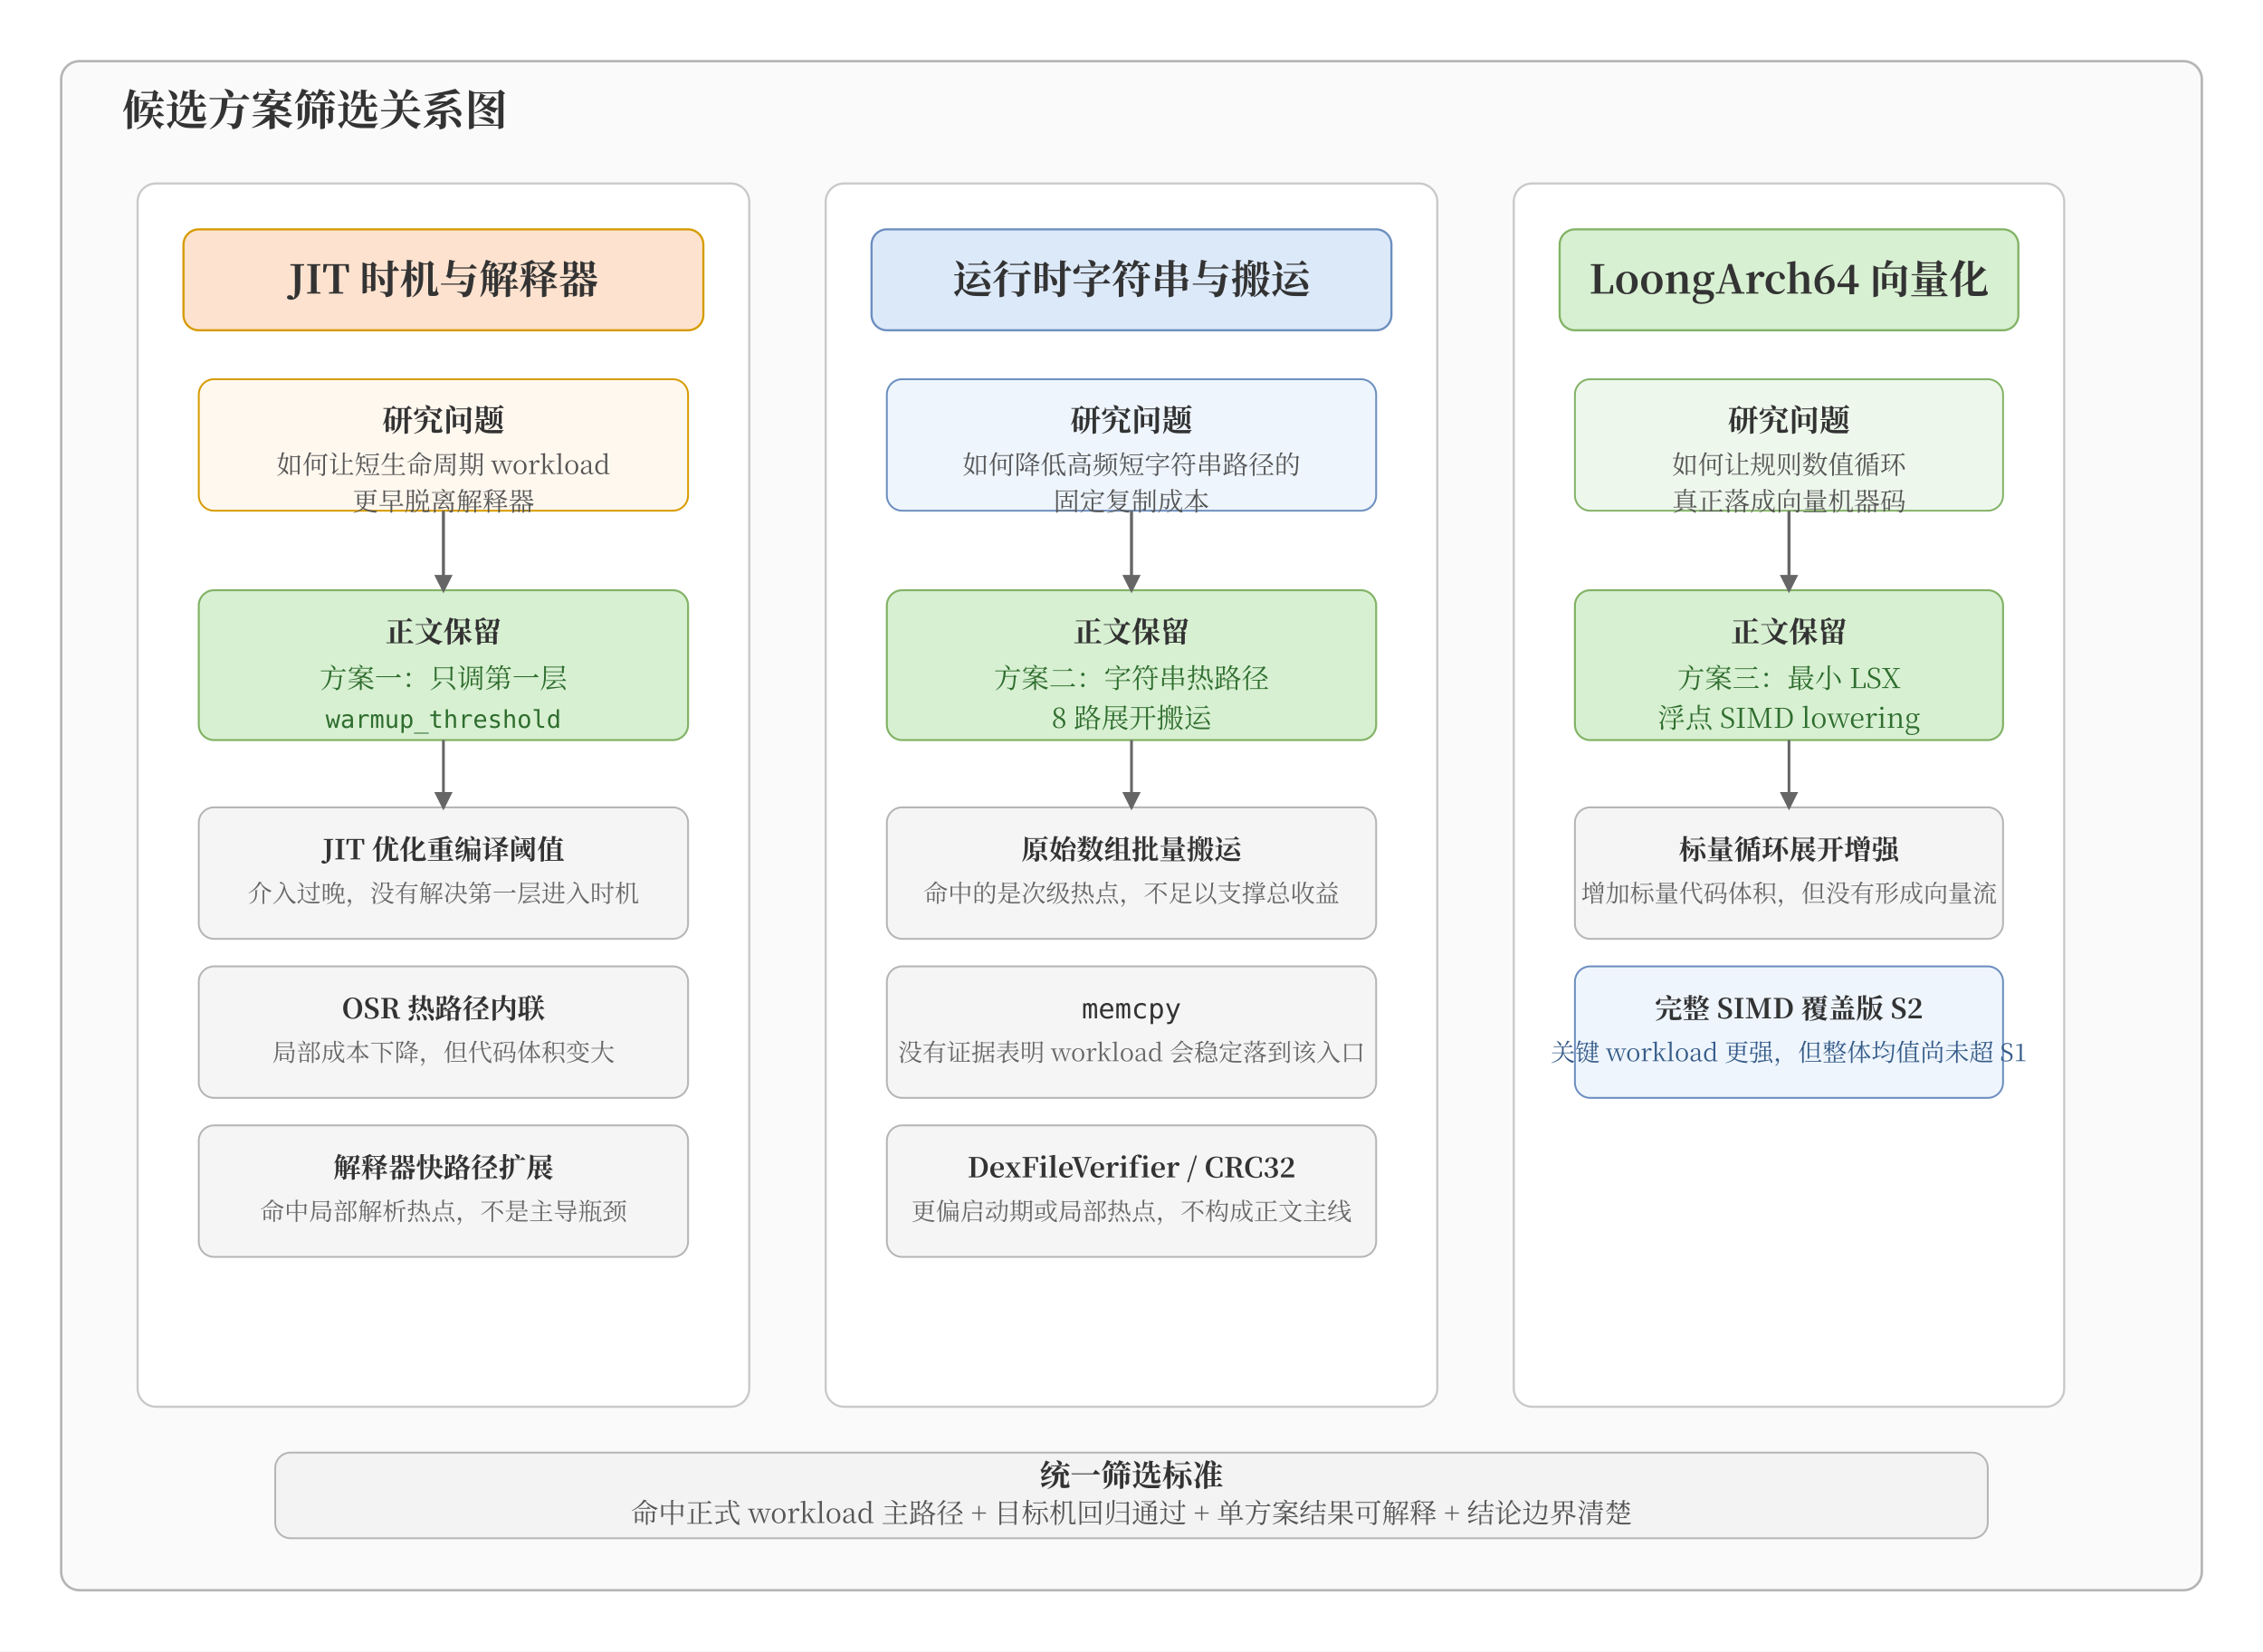
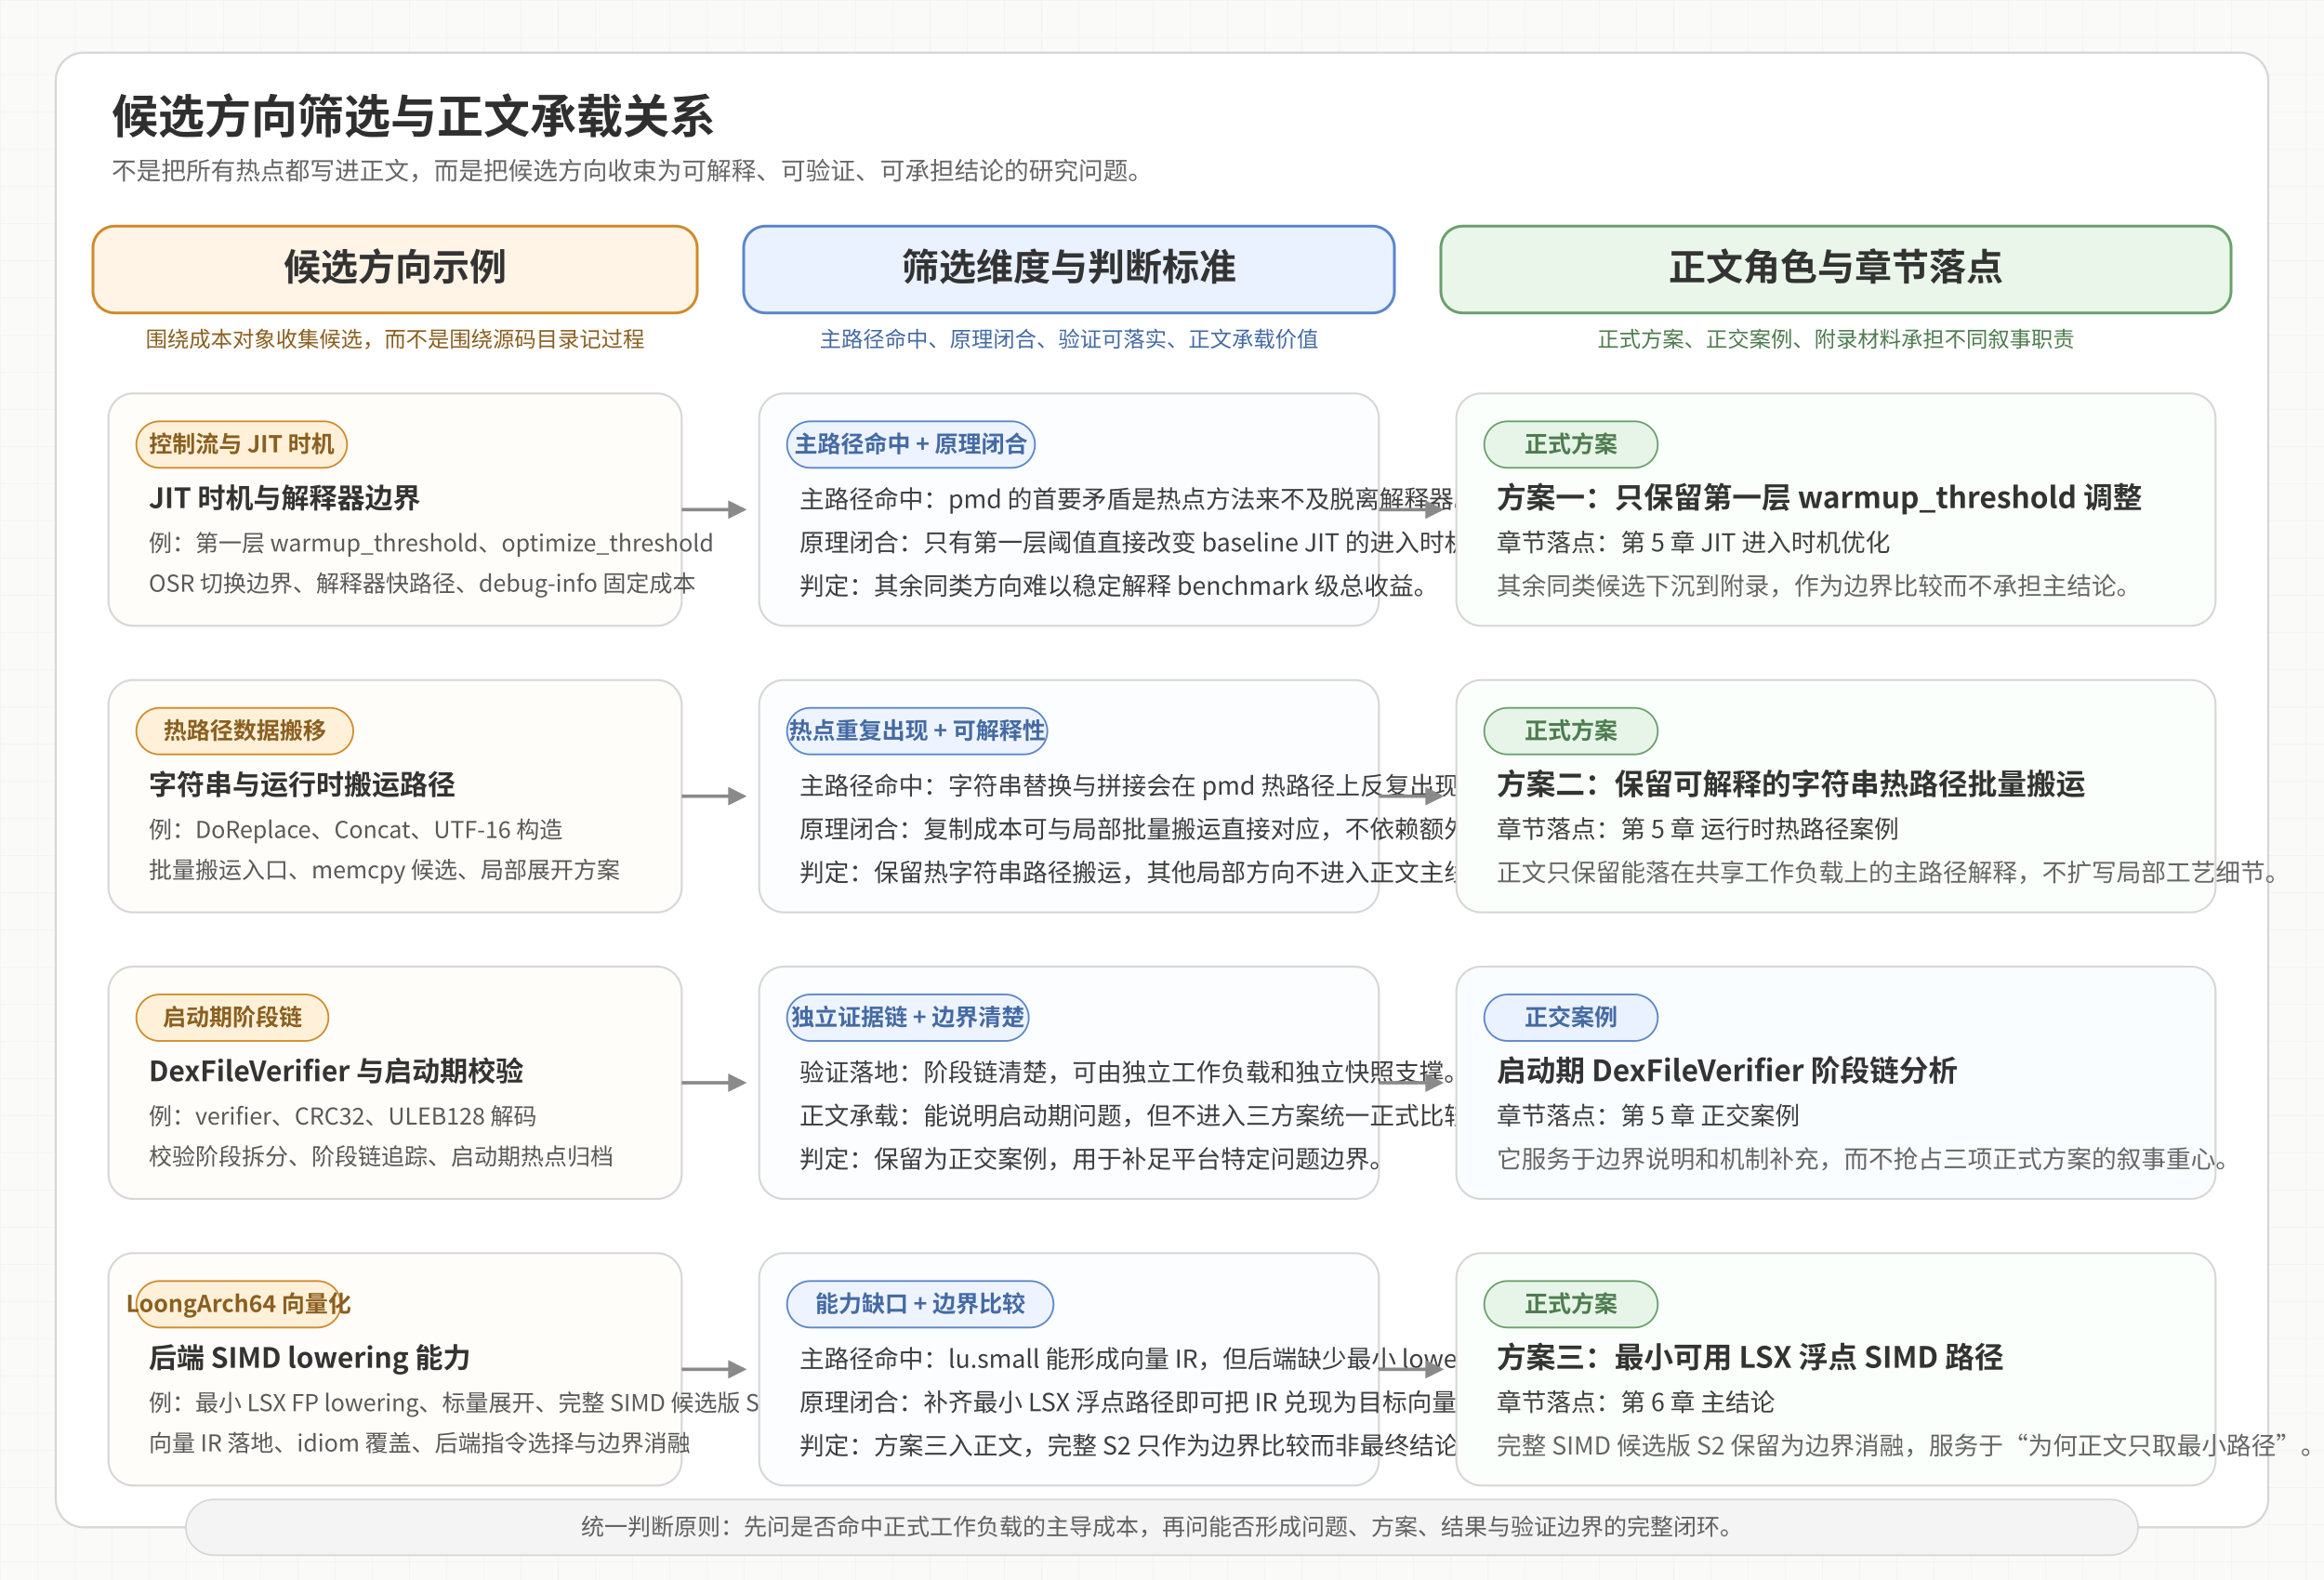
- <svg xmlns="http://www.w3.org/2000/svg" width="1480" height="1080" viewBox="0 0 1480 1080">
+ <svg xmlns="http://www.w3.org/2000/svg" width="1500" height="1020" viewBox="0 0 1500 1020">
  <defs>
+     <pattern id="grid" width="24" height="24" patternUnits="userSpaceOnUse">
+       <path d="M 24 0 L 0 0 0 24" fill="none" stroke="#ececec" stroke-width="0.8" />
+     </pattern>
    <marker id="arrow" markerWidth="12" markerHeight="12" refX="10" refY="6" orient="auto" markerUnits="userSpaceOnUse">
-       <path d="M0,0 L12,6 L0,12 z" fill="#666666" />
+       <path d="M 0 0 L 12 6 L 0 12 z" fill="#8a8a8a" />
    </marker>
  </defs>
-   <rect x="0" y="0" width="100%" height="100%" fill="#ffffff" />
-   <rect x="40" y="40" width="1400" height="1000" rx="12" ry="12" fill="#fafafa" stroke="#b5b5b5" stroke-width="1.6" />
-   <text x="80" y="82" font-family="Songti SC, STSong, Noto Serif CJK SC, serif" font-size="28" font-weight="700" fill="#333333">候选方案筛选关系图</text>
-   <rect x="90" y="120" width="400" height="800" rx="12" ry="12" fill="#ffffff" stroke="#c9c9c9" stroke-width="1.4" />
-   <rect x="540" y="120" width="400" height="800" rx="12" ry="12" fill="#ffffff" stroke="#c9c9c9" stroke-width="1.4" />
-   <rect x="990" y="120" width="360" height="800" rx="12" ry="12" fill="#ffffff" stroke="#c9c9c9" stroke-width="1.4" />
-   <rect x="120" y="150" width="340" height="66" rx="10" ry="10" fill="#fde2cf" stroke="#d79b00" stroke-width="1.4" />
-   <rect x="570" y="150" width="340" height="66" rx="10" ry="10" fill="#dce9f9" stroke="#6c8ebf" stroke-width="1.4" />
-   <rect x="1020" y="150" width="300" height="66" rx="10" ry="10" fill="#d8f0d2" stroke="#82b366" stroke-width="1.4" />
-   <text x="290" y="192" font-family="Songti SC, STSong, Noto Serif CJK SC, serif" font-size="26" font-weight="700" text-anchor="middle" fill="#333333">JIT 时机与解释器</text>
-   <text x="740" y="192" font-family="Songti SC, STSong, Noto Serif CJK SC, serif" font-size="26" font-weight="700" text-anchor="middle" fill="#333333">运行时字符串与搬运</text>
-   <text x="1170" y="192" font-family="Songti SC, STSong, Noto Serif CJK SC, serif" font-size="26" font-weight="700" text-anchor="middle" fill="#333333">LoongArch64 向量化</text>
-   <rect x="130" y="248" width="320" height="86" rx="10" ry="10" fill="#fff8ef" stroke="#d79b00" stroke-width="1.2" />
-   <rect x="580" y="248" width="320" height="86" rx="10" ry="10" fill="#eef5fd" stroke="#6c8ebf" stroke-width="1.2" />
-   <rect x="1030" y="248" width="280" height="86" rx="10" ry="10" fill="#eef7ec" stroke="#82b366" stroke-width="1.2" />
-   <text x="290" y="282" font-family="Songti SC, STSong, Noto Serif CJK SC, serif" font-size="20" font-weight="700" text-anchor="middle" fill="#333333">研究问题</text>
-   <text x="290" y="310" font-family="Songti SC, STSong, Noto Serif CJK SC, serif" font-size="17" text-anchor="middle" fill="#555555">如何让短生命周期 workload</text>
-   <text x="290" y="334" font-family="Songti SC, STSong, Noto Serif CJK SC, serif" font-size="17" text-anchor="middle" fill="#555555">更早脱离解释器</text>
-   <text x="740" y="282" font-family="Songti SC, STSong, Noto Serif CJK SC, serif" font-size="20" font-weight="700" text-anchor="middle" fill="#333333">研究问题</text>
-   <text x="740" y="310" font-family="Songti SC, STSong, Noto Serif CJK SC, serif" font-size="17" text-anchor="middle" fill="#555555">如何降低高频短字符串路径的</text>
-   <text x="740" y="334" font-family="Songti SC, STSong, Noto Serif CJK SC, serif" font-size="17" text-anchor="middle" fill="#555555">固定复制成本</text>
-   <text x="1170" y="282" font-family="Songti SC, STSong, Noto Serif CJK SC, serif" font-size="20" font-weight="700" text-anchor="middle" fill="#333333">研究问题</text>
-   <text x="1170" y="310" font-family="Songti SC, STSong, Noto Serif CJK SC, serif" font-size="17" text-anchor="middle" fill="#555555">如何让规则数值循环</text>
-   <text x="1170" y="334" font-family="Songti SC, STSong, Noto Serif CJK SC, serif" font-size="17" text-anchor="middle" fill="#555555">真正落成向量机器码</text>
-   <rect x="130" y="386" width="320" height="98" rx="10" ry="10" fill="#d8f0d2" stroke="#82b366" stroke-width="1.3" />
-   <rect x="580" y="386" width="320" height="98" rx="10" ry="10" fill="#d8f0d2" stroke="#82b366" stroke-width="1.3" />
-   <rect x="1030" y="386" width="280" height="98" rx="10" ry="10" fill="#d8f0d2" stroke="#82b366" stroke-width="1.3" />
-   <text x="290" y="420" font-family="Songti SC, STSong, Noto Serif CJK SC, serif" font-size="19" font-weight="700" text-anchor="middle" fill="#333333">正文保留</text>
-   <text x="290" y="450" font-family="Songti SC, STSong, Noto Serif CJK SC, serif" font-size="18" text-anchor="middle" fill="#2e6d2e">方案一：只调第一层</text>
-   <text x="290" y="476" font-family="Menlo, Monaco, monospace" font-size="16" text-anchor="middle" fill="#2e6d2e">warmup_threshold</text>
-   <text x="740" y="420" font-family="Songti SC, STSong, Noto Serif CJK SC, serif" font-size="19" font-weight="700" text-anchor="middle" fill="#333333">正文保留</text>
-   <text x="740" y="450" font-family="Songti SC, STSong, Noto Serif CJK SC, serif" font-size="18" text-anchor="middle" fill="#2e6d2e">方案二：字符串热路径</text>
-   <text x="740" y="476" font-family="Songti SC, STSong, Noto Serif CJK SC, serif" font-size="18" text-anchor="middle" fill="#2e6d2e">8 路展开搬运</text>
-   <text x="1170" y="420" font-family="Songti SC, STSong, Noto Serif CJK SC, serif" font-size="19" font-weight="700" text-anchor="middle" fill="#333333">正文保留</text>
-   <text x="1170" y="450" font-family="Songti SC, STSong, Noto Serif CJK SC, serif" font-size="18" text-anchor="middle" fill="#2e6d2e">方案三：最小 LSX</text>
-   <text x="1170" y="476" font-family="Songti SC, STSong, Noto Serif CJK SC, serif" font-size="18" text-anchor="middle" fill="#2e6d2e">浮点 SIMD lowering</text>
-   <line x1="290" y1="334" x2="290" y2="386" stroke="#666666" stroke-width="2.0" marker-end="url(#arrow)" />
-   <line x1="740" y1="334" x2="740" y2="386" stroke="#666666" stroke-width="2.0" marker-end="url(#arrow)" />
-   <line x1="1170" y1="334" x2="1170" y2="386" stroke="#666666" stroke-width="2.0" marker-end="url(#arrow)" />
-   <rect x="130" y="528" width="320" height="86" rx="10" ry="10" fill="#f5f5f5" stroke="#b5b5b5" stroke-width="1.2" />
-   <rect x="130" y="632" width="320" height="86" rx="10" ry="10" fill="#f5f5f5" stroke="#b5b5b5" stroke-width="1.2" />
-   <rect x="130" y="736" width="320" height="86" rx="10" ry="10" fill="#f5f5f5" stroke="#b5b5b5" stroke-width="1.2" />
-   <text x="290" y="562" font-family="Songti SC, STSong, Noto Serif CJK SC, serif" font-size="18" font-weight="700" text-anchor="middle" fill="#333333">JIT 优化重编译阈值</text>
-   <text x="290" y="590" font-family="Songti SC, STSong, Noto Serif CJK SC, serif" font-size="16" text-anchor="middle" fill="#666666">介入过晚，没有解决第一层进入时机</text>
-   <text x="290" y="666" font-family="Songti SC, STSong, Noto Serif CJK SC, serif" font-size="18" font-weight="700" text-anchor="middle" fill="#333333">OSR 热路径内联</text>
-   <text x="290" y="694" font-family="Songti SC, STSong, Noto Serif CJK SC, serif" font-size="16" text-anchor="middle" fill="#666666">局部成本下降，但代码体积变大</text>
-   <text x="290" y="770" font-family="Songti SC, STSong, Noto Serif CJK SC, serif" font-size="18" font-weight="700" text-anchor="middle" fill="#333333">解释器快路径扩展</text>
-   <text x="290" y="798" font-family="Songti SC, STSong, Noto Serif CJK SC, serif" font-size="16" text-anchor="middle" fill="#666666">命中局部解析热点，不是主导瓶颈</text>
-   <rect x="580" y="528" width="320" height="86" rx="10" ry="10" fill="#f5f5f5" stroke="#b5b5b5" stroke-width="1.2" />
-   <rect x="580" y="632" width="320" height="86" rx="10" ry="10" fill="#f5f5f5" stroke="#b5b5b5" stroke-width="1.2" />
-   <rect x="580" y="736" width="320" height="86" rx="10" ry="10" fill="#f5f5f5" stroke="#b5b5b5" stroke-width="1.2" />
-   <text x="740" y="562" font-family="Songti SC, STSong, Noto Serif CJK SC, serif" font-size="18" font-weight="700" text-anchor="middle" fill="#333333">原始数组批量搬运</text>
-   <text x="740" y="590" font-family="Songti SC, STSong, Noto Serif CJK SC, serif" font-size="16" text-anchor="middle" fill="#666666">命中的是次级热点，不足以支撑总收益</text>
-   <text x="740" y="666" font-family="Menlo, Monaco, monospace" font-size="18" text-anchor="middle" fill="#333333">memcpy</text>
-   <text x="740" y="694" font-family="Songti SC, STSong, Noto Serif CJK SC, serif" font-size="16" text-anchor="middle" fill="#666666">没有证据表明 workload 会稳定落到该入口</text>
-   <text x="740" y="770" font-family="Songti SC, STSong, Noto Serif CJK SC, serif" font-size="18" font-weight="700" text-anchor="middle" fill="#333333">DexFileVerifier / CRC32</text>
-   <text x="740" y="798" font-family="Songti SC, STSong, Noto Serif CJK SC, serif" font-size="16" text-anchor="middle" fill="#666666">更偏启动期或局部热点，不构成正文主线</text>
-   <rect x="1030" y="528" width="280" height="86" rx="10" ry="10" fill="#f5f5f5" stroke="#b5b5b5" stroke-width="1.2" />
-   <rect x="1030" y="632" width="280" height="86" rx="10" ry="10" fill="#eef5fd" stroke="#6c8ebf" stroke-width="1.2" />
-   <text x="1170" y="562" font-family="Songti SC, STSong, Noto Serif CJK SC, serif" font-size="18" font-weight="700" text-anchor="middle" fill="#333333">标量循环展开增强</text>
-   <text x="1170" y="590" font-family="Songti SC, STSong, Noto Serif CJK SC, serif" font-size="16" text-anchor="middle" fill="#666666">增加标量代码体积，但没有形成向量流</text>
-   <text x="1170" y="666" font-family="Songti SC, STSong, Noto Serif CJK SC, serif" font-size="18" font-weight="700" text-anchor="middle" fill="#333333">完整 SIMD 覆盖版 S2</text>
-   <text x="1170" y="694" font-family="Songti SC, STSong, Noto Serif CJK SC, serif" font-size="16" text-anchor="middle" fill="#355b88">关键 workload 更强，但整体均值尚未超 S1</text>
-   <line x1="290" y1="484" x2="290" y2="528" stroke="#666666" stroke-width="1.8" marker-end="url(#arrow)" />
-   <line x1="740" y1="484" x2="740" y2="528" stroke="#666666" stroke-width="1.8" marker-end="url(#arrow)" />
-   <line x1="1170" y1="484" x2="1170" y2="528" stroke="#666666" stroke-width="1.8" marker-end="url(#arrow)" />
-   <rect x="180" y="950" width="1120" height="56" rx="10" ry="10" fill="#f3f3f3" stroke="#b5b5b5" stroke-width="1.2" />
-   <text x="740" y="972" font-family="Songti SC, STSong, Noto Serif CJK SC, serif" font-size="20" font-weight="700" text-anchor="middle" fill="#333333">统一筛选标准</text>
-   <text x="740" y="996" font-family="Songti SC, STSong, Noto Serif CJK SC, serif" font-size="18" text-anchor="middle" fill="#555555">命中正式 workload 主路径 + 目标机回归通过 + 单方案结果可解释 + 结论边界清楚</text>
+   <rect width="1500" height="1020" fill="#fafaf8" />
+   <rect width="1500" height="1020" fill="url(#grid)" opacity="0.65" />
+   <rect x="36" y="34" width="1428" height="952" rx="18" ry="18" fill="#ffffff" stroke="#d7d7d7" stroke-width="1.4" />
+   <text x="72" y="86" font-family="PingFang SC, Hiragino Sans GB, Microsoft YaHei, Noto Sans CJK SC, sans-serif" font-size="30" font-weight="700" fill="#2f2f2f">候选方向筛选与正文承载关系</text>
+   <text x="72" y="116" font-family="PingFang SC, Hiragino Sans GB, Microsoft YaHei, Noto Sans CJK SC, sans-serif" font-size="16" fill="#666666">不是把所有热点都写进正文，而是把候选方向收束为可解释、可验证、可承担结论的研究问题。</text>
+   <rect x="60" y="146" width="390" height="56" rx="14" ry="14" fill="#fff4e6" stroke="#d08a2a" stroke-width="1.8" />
+   <rect x="480" y="146" width="420" height="56" rx="14" ry="14" fill="#eaf1ff" stroke="#5a86c8" stroke-width="1.8" />
+   <rect x="930" y="146" width="510" height="56" rx="14" ry="14" fill="#eaf6ea" stroke="#6aa06b" stroke-width="1.8" />
+   <text x="255" y="181" text-anchor="middle" font-family="PingFang SC, Hiragino Sans GB, Microsoft YaHei, Noto Sans CJK SC, sans-serif" font-size="24" font-weight="700" fill="#333333">候选方向示例</text>
+   <text x="690" y="181" text-anchor="middle" font-family="PingFang SC, Hiragino Sans GB, Microsoft YaHei, Noto Sans CJK SC, sans-serif" font-size="24" font-weight="700" fill="#333333">筛选维度与判断标准</text>
+   <text x="1185" y="181" text-anchor="middle" font-family="PingFang SC, Hiragino Sans GB, Microsoft YaHei, Noto Sans CJK SC, sans-serif" font-size="24" font-weight="700" fill="#333333">正文角色与章节落点</text>
+   <text x="255" y="224" text-anchor="middle" font-family="PingFang SC, Hiragino Sans GB, Microsoft YaHei, Noto Sans CJK SC, sans-serif" font-size="14" fill="#8a5f20">围绕成本对象收集候选，而不是围绕源码目录记过程</text>
+   <text x="690" y="224" text-anchor="middle" font-family="PingFang SC, Hiragino Sans GB, Microsoft YaHei, Noto Sans CJK SC, sans-serif" font-size="14" fill="#456aa3">主路径命中、原理闭合、验证可落实、正文承载价值</text>
+   <text x="1185" y="224" text-anchor="middle" font-family="PingFang SC, Hiragino Sans GB, Microsoft YaHei, Noto Sans CJK SC, sans-serif" font-size="14" fill="#4e7c4f">正式方案、正交案例、附录材料承担不同叙事职责</text>
+   <rect x="70" y="254" width="370" height="150" rx="16" ry="16" fill="#fffdf9" stroke="#d7d7d7" stroke-width="1.3" />
+   <rect x="88" y="272" width="136" height="30" rx="15" ry="15" fill="#fff1d9" stroke="#d08a2a" stroke-width="1.1" />
+   <text x="156" y="292" text-anchor="middle" font-family="PingFang SC, Hiragino Sans GB, Microsoft YaHei, Noto Sans CJK SC, sans-serif" font-size="15" font-weight="700" fill="#8a5f20">控制流与 JIT 时机</text>
+   <text x="96" y="328" font-family="PingFang SC, Hiragino Sans GB, Microsoft YaHei, Noto Sans CJK SC, sans-serif" font-size="18" font-weight="700" fill="#333333">JIT 时机与解释器边界</text>
+   <text x="96" y="356" font-family="PingFang SC, Hiragino Sans GB, Microsoft YaHei, Noto Sans CJK SC, sans-serif" font-size="15" fill="#595959">例：第一层 warmup_threshold、optimize_threshold</text>
+   <text x="96" y="382" font-family="PingFang SC, Hiragino Sans GB, Microsoft YaHei, Noto Sans CJK SC, sans-serif" font-size="15" fill="#595959">OSR 切换边界、解释器快路径、debug-info 固定成本</text>
+   <rect x="490" y="254" width="400" height="150" rx="16" ry="16" fill="#fbfdff" stroke="#d7d7d7" stroke-width="1.3" />
+   <rect x="508" y="272" width="160" height="30" rx="15" ry="15" fill="#edf4ff" stroke="#5a86c8" stroke-width="1.1" />
+   <text x="588" y="292" text-anchor="middle" font-family="PingFang SC, Hiragino Sans GB, Microsoft YaHei, Noto Sans CJK SC, sans-serif" font-size="15" font-weight="700" fill="#456aa3">主路径命中 + 原理闭合</text>
+   <text x="516" y="328" font-family="PingFang SC, Hiragino Sans GB, Microsoft YaHei, Noto Sans CJK SC, sans-serif" font-size="16" fill="#3e3e3e">主路径命中：pmd 的首要矛盾是热点方法来不及脱离解释器。</text>
+   <text x="516" y="356" font-family="PingFang SC, Hiragino Sans GB, Microsoft YaHei, Noto Sans CJK SC, sans-serif" font-size="16" fill="#3e3e3e">原理闭合：只有第一层阈值直接改变 baseline JIT 的进入时机。</text>
+   <text x="516" y="384" font-family="PingFang SC, Hiragino Sans GB, Microsoft YaHei, Noto Sans CJK SC, sans-serif" font-size="16" fill="#3e3e3e">判定：其余同类方向难以稳定解释 benchmark 级总收益。</text>
+   <rect x="940" y="254" width="490" height="150" rx="16" ry="16" fill="#fbfffb" stroke="#d7d7d7" stroke-width="1.3" />
+   <rect x="958" y="272" width="112" height="30" rx="15" ry="15" fill="#e6f5e7" stroke="#6aa06b" stroke-width="1.1" />
+   <text x="1014" y="292" text-anchor="middle" font-family="PingFang SC, Hiragino Sans GB, Microsoft YaHei, Noto Sans CJK SC, sans-serif" font-size="15" font-weight="700" fill="#4e7c4f">正式方案</text>
+   <text x="966" y="328" font-family="PingFang SC, Hiragino Sans GB, Microsoft YaHei, Noto Sans CJK SC, sans-serif" font-size="19" font-weight="700" fill="#333333">方案一：只保留第一层 warmup_threshold 调整</text>
+   <text x="966" y="356" font-family="PingFang SC, Hiragino Sans GB, Microsoft YaHei, Noto Sans CJK SC, sans-serif" font-size="16" fill="#3e3e3e">章节落点：第 5 章 JIT 进入时机优化</text>
+   <text x="966" y="384" font-family="PingFang SC, Hiragino Sans GB, Microsoft YaHei, Noto Sans CJK SC, sans-serif" font-size="16" fill="#666666">其余同类候选下沉到附录，作为边界比较而不承担主结论。</text>
+   <rect x="70" y="439" width="370" height="150" rx="16" ry="16" fill="#fffdf9" stroke="#d7d7d7" stroke-width="1.3" />
+   <rect x="88" y="457" width="140" height="30" rx="15" ry="15" fill="#fff1d9" stroke="#d08a2a" stroke-width="1.1" />
+   <text x="158" y="477" text-anchor="middle" font-family="PingFang SC, Hiragino Sans GB, Microsoft YaHei, Noto Sans CJK SC, sans-serif" font-size="15" font-weight="700" fill="#8a5f20">热路径数据搬移</text>
+   <text x="96" y="513" font-family="PingFang SC, Hiragino Sans GB, Microsoft YaHei, Noto Sans CJK SC, sans-serif" font-size="18" font-weight="700" fill="#333333">字符串与运行时搬运路径</text>
+   <text x="96" y="541" font-family="PingFang SC, Hiragino Sans GB, Microsoft YaHei, Noto Sans CJK SC, sans-serif" font-size="15" fill="#595959">例：DoReplace、Concat、UTF-16 构造</text>
+   <text x="96" y="567" font-family="PingFang SC, Hiragino Sans GB, Microsoft YaHei, Noto Sans CJK SC, sans-serif" font-size="15" fill="#595959">批量搬运入口、memcpy 候选、局部展开方案</text>
+   <rect x="490" y="439" width="400" height="150" rx="16" ry="16" fill="#fbfdff" stroke="#d7d7d7" stroke-width="1.3" />
+   <rect x="508" y="457" width="168" height="30" rx="15" ry="15" fill="#edf4ff" stroke="#5a86c8" stroke-width="1.1" />
+   <text x="592" y="477" text-anchor="middle" font-family="PingFang SC, Hiragino Sans GB, Microsoft YaHei, Noto Sans CJK SC, sans-serif" font-size="15" font-weight="700" fill="#456aa3">热点重复出现 + 可解释性</text>
+   <text x="516" y="513" font-family="PingFang SC, Hiragino Sans GB, Microsoft YaHei, Noto Sans CJK SC, sans-serif" font-size="16" fill="#3e3e3e">主路径命中：字符串替换与拼接会在 pmd 热路径上反复出现。</text>
+   <text x="516" y="541" font-family="PingFang SC, Hiragino Sans GB, Microsoft YaHei, Noto Sans CJK SC, sans-serif" font-size="16" fill="#3e3e3e">原理闭合：复制成本可与局部批量搬运直接对应，不依赖额外假设。</text>
+   <text x="516" y="569" font-family="PingFang SC, Hiragino Sans GB, Microsoft YaHei, Noto Sans CJK SC, sans-serif" font-size="16" fill="#3e3e3e">判定：保留热字符串路径搬运，其他局部方向不进入正文主线。</text>
+   <rect x="940" y="439" width="490" height="150" rx="16" ry="16" fill="#fbfffb" stroke="#d7d7d7" stroke-width="1.3" />
+   <rect x="958" y="457" width="112" height="30" rx="15" ry="15" fill="#e6f5e7" stroke="#6aa06b" stroke-width="1.1" />
+   <text x="1014" y="477" text-anchor="middle" font-family="PingFang SC, Hiragino Sans GB, Microsoft YaHei, Noto Sans CJK SC, sans-serif" font-size="15" font-weight="700" fill="#4e7c4f">正式方案</text>
+   <text x="966" y="513" font-family="PingFang SC, Hiragino Sans GB, Microsoft YaHei, Noto Sans CJK SC, sans-serif" font-size="19" font-weight="700" fill="#333333">方案二：保留可解释的字符串热路径批量搬运</text>
+   <text x="966" y="541" font-family="PingFang SC, Hiragino Sans GB, Microsoft YaHei, Noto Sans CJK SC, sans-serif" font-size="16" fill="#3e3e3e">章节落点：第 5 章 运行时热路径案例</text>
+   <text x="966" y="569" font-family="PingFang SC, Hiragino Sans GB, Microsoft YaHei, Noto Sans CJK SC, sans-serif" font-size="16" fill="#666666">正文只保留能落在共享工作负载上的主路径解释，不扩写局部工艺细节。</text>
+   <rect x="70" y="624" width="370" height="150" rx="16" ry="16" fill="#fffdf9" stroke="#d7d7d7" stroke-width="1.3" />
+   <rect x="88" y="642" width="124" height="30" rx="15" ry="15" fill="#fff1d9" stroke="#d08a2a" stroke-width="1.1" />
+   <text x="150" y="662" text-anchor="middle" font-family="PingFang SC, Hiragino Sans GB, Microsoft YaHei, Noto Sans CJK SC, sans-serif" font-size="15" font-weight="700" fill="#8a5f20">启动期阶段链</text>
+   <text x="96" y="698" font-family="PingFang SC, Hiragino Sans GB, Microsoft YaHei, Noto Sans CJK SC, sans-serif" font-size="18" font-weight="700" fill="#333333">DexFileVerifier 与启动期校验</text>
+   <text x="96" y="726" font-family="PingFang SC, Hiragino Sans GB, Microsoft YaHei, Noto Sans CJK SC, sans-serif" font-size="15" fill="#595959">例：verifier、CRC32、ULEB128 解码</text>
+   <text x="96" y="752" font-family="PingFang SC, Hiragino Sans GB, Microsoft YaHei, Noto Sans CJK SC, sans-serif" font-size="15" fill="#595959">校验阶段拆分、阶段链追踪、启动期热点归档</text>
+   <rect x="490" y="624" width="400" height="150" rx="16" ry="16" fill="#fbfdff" stroke="#d7d7d7" stroke-width="1.3" />
+   <rect x="508" y="642" width="156" height="30" rx="15" ry="15" fill="#edf4ff" stroke="#5a86c8" stroke-width="1.1" />
+   <text x="586" y="662" text-anchor="middle" font-family="PingFang SC, Hiragino Sans GB, Microsoft YaHei, Noto Sans CJK SC, sans-serif" font-size="15" font-weight="700" fill="#456aa3">独立证据链 + 边界清楚</text>
+   <text x="516" y="698" font-family="PingFang SC, Hiragino Sans GB, Microsoft YaHei, Noto Sans CJK SC, sans-serif" font-size="16" fill="#3e3e3e">验证落地：阶段链清楚，可由独立工作负载和独立快照支撑。</text>
+   <text x="516" y="726" font-family="PingFang SC, Hiragino Sans GB, Microsoft YaHei, Noto Sans CJK SC, sans-serif" font-size="16" fill="#3e3e3e">正文承载：能说明启动期问题，但不进入三方案统一正式比较。</text>
+   <text x="516" y="754" font-family="PingFang SC, Hiragino Sans GB, Microsoft YaHei, Noto Sans CJK SC, sans-serif" font-size="16" fill="#3e3e3e">判定：保留为正交案例，用于补足平台特定问题边界。</text>
+   <rect x="940" y="624" width="490" height="150" rx="16" ry="16" fill="#fafdff" stroke="#d7d7d7" stroke-width="1.3" />
+   <rect x="958" y="642" width="112" height="30" rx="15" ry="15" fill="#eaf1ff" stroke="#5a86c8" stroke-width="1.1" />
+   <text x="1014" y="662" text-anchor="middle" font-family="PingFang SC, Hiragino Sans GB, Microsoft YaHei, Noto Sans CJK SC, sans-serif" font-size="15" font-weight="700" fill="#456aa3">正交案例</text>
+   <text x="966" y="698" font-family="PingFang SC, Hiragino Sans GB, Microsoft YaHei, Noto Sans CJK SC, sans-serif" font-size="19" font-weight="700" fill="#333333">启动期 DexFileVerifier 阶段链分析</text>
+   <text x="966" y="726" font-family="PingFang SC, Hiragino Sans GB, Microsoft YaHei, Noto Sans CJK SC, sans-serif" font-size="16" fill="#3e3e3e">章节落点：第 5 章 正交案例</text>
+   <text x="966" y="754" font-family="PingFang SC, Hiragino Sans GB, Microsoft YaHei, Noto Sans CJK SC, sans-serif" font-size="16" fill="#666666">它服务于边界说明和机制补充，而不抢占三项正式方案的叙事重心。</text>
+   <rect x="70" y="809" width="370" height="150" rx="16" ry="16" fill="#fffdf9" stroke="#d7d7d7" stroke-width="1.3" />
+   <rect x="88" y="827" width="132" height="30" rx="15" ry="15" fill="#fff1d9" stroke="#d08a2a" stroke-width="1.1" />
+   <text x="154" y="847" text-anchor="middle" font-family="PingFang SC, Hiragino Sans GB, Microsoft YaHei, Noto Sans CJK SC, sans-serif" font-size="15" font-weight="700" fill="#8a5f20">LoongArch64 向量化</text>
+   <text x="96" y="883" font-family="PingFang SC, Hiragino Sans GB, Microsoft YaHei, Noto Sans CJK SC, sans-serif" font-size="18" font-weight="700" fill="#333333">后端 SIMD lowering 能力</text>
+   <text x="96" y="911" font-family="PingFang SC, Hiragino Sans GB, Microsoft YaHei, Noto Sans CJK SC, sans-serif" font-size="15" fill="#595959">例：最小 LSX FP lowering、标量展开、完整 SIMD 候选版 S2</text>
+   <text x="96" y="937" font-family="PingFang SC, Hiragino Sans GB, Microsoft YaHei, Noto Sans CJK SC, sans-serif" font-size="15" fill="#595959">向量 IR 落地、idiom 覆盖、后端指令选择与边界消融</text>
+   <rect x="490" y="809" width="400" height="150" rx="16" ry="16" fill="#fbfdff" stroke="#d7d7d7" stroke-width="1.3" />
+   <rect x="508" y="827" width="172" height="30" rx="15" ry="15" fill="#edf4ff" stroke="#5a86c8" stroke-width="1.1" />
+   <text x="594" y="847" text-anchor="middle" font-family="PingFang SC, Hiragino Sans GB, Microsoft YaHei, Noto Sans CJK SC, sans-serif" font-size="15" font-weight="700" fill="#456aa3">能力缺口 + 边界比较</text>
+   <text x="516" y="883" font-family="PingFang SC, Hiragino Sans GB, Microsoft YaHei, Noto Sans CJK SC, sans-serif" font-size="16" fill="#3e3e3e">主路径命中：lu.small 能形成向量 IR，但后端缺少最小 lowering。</text>
+   <text x="516" y="911" font-family="PingFang SC, Hiragino Sans GB, Microsoft YaHei, Noto Sans CJK SC, sans-serif" font-size="16" fill="#3e3e3e">原理闭合：补齐最小 LSX 浮点路径即可把 IR 兑现为目标向量指令。</text>
+   <text x="516" y="939" font-family="PingFang SC, Hiragino Sans GB, Microsoft YaHei, Noto Sans CJK SC, sans-serif" font-size="16" fill="#3e3e3e">判定：方案三入正文，完整 S2 只作为边界比较而非最终结论。</text>
+   <rect x="940" y="809" width="490" height="150" rx="16" ry="16" fill="#fbfffb" stroke="#d7d7d7" stroke-width="1.3" />
+   <rect x="958" y="827" width="112" height="30" rx="15" ry="15" fill="#e6f5e7" stroke="#6aa06b" stroke-width="1.1" />
+   <text x="1014" y="847" text-anchor="middle" font-family="PingFang SC, Hiragino Sans GB, Microsoft YaHei, Noto Sans CJK SC, sans-serif" font-size="15" font-weight="700" fill="#4e7c4f">正式方案</text>
+   <text x="966" y="883" font-family="PingFang SC, Hiragino Sans GB, Microsoft YaHei, Noto Sans CJK SC, sans-serif" font-size="19" font-weight="700" fill="#333333">方案三：最小可用 LSX 浮点 SIMD 路径</text>
+   <text x="966" y="911" font-family="PingFang SC, Hiragino Sans GB, Microsoft YaHei, Noto Sans CJK SC, sans-serif" font-size="16" fill="#3e3e3e">章节落点：第 6 章 主结论</text>
+   <text x="966" y="939" font-family="PingFang SC, Hiragino Sans GB, Microsoft YaHei, Noto Sans CJK SC, sans-serif" font-size="16" fill="#666666">完整 SIMD 候选版 S2 保留为边界消融，服务于“为何正文只取最小路径”。</text>
+   <line x1="440" y1="329" x2="480" y2="329" stroke="#8a8a8a" stroke-width="2.2" marker-end="url(#arrow)" />
+   <line x1="890" y1="329" x2="930" y2="329" stroke="#8a8a8a" stroke-width="2.2" marker-end="url(#arrow)" />
+   <line x1="440" y1="514" x2="480" y2="514" stroke="#8a8a8a" stroke-width="2.2" marker-end="url(#arrow)" />
+   <line x1="890" y1="514" x2="930" y2="514" stroke="#8a8a8a" stroke-width="2.2" marker-end="url(#arrow)" />
+   <line x1="440" y1="699" x2="480" y2="699" stroke="#8a8a8a" stroke-width="2.2" marker-end="url(#arrow)" />
+   <line x1="890" y1="699" x2="930" y2="699" stroke="#8a8a8a" stroke-width="2.2" marker-end="url(#arrow)" />
+   <line x1="440" y1="884" x2="480" y2="884" stroke="#8a8a8a" stroke-width="2.2" marker-end="url(#arrow)" />
+   <line x1="890" y1="884" x2="930" y2="884" stroke="#8a8a8a" stroke-width="2.2" marker-end="url(#arrow)" />
+   <rect x="120" y="968" width="1260" height="36" rx="18" ry="18" fill="#f4f4f4" stroke="#d7d7d7" stroke-width="1.1" />
+   <text x="750" y="991" text-anchor="middle" font-family="PingFang SC, Hiragino Sans GB, Microsoft YaHei, Noto Sans CJK SC, sans-serif" font-size="15" fill="#606060">统一判断原则：先问是否命中正式工作负载的主导成本，再问能否形成问题、方案、结果与验证边界的完整闭环。</text>
</svg>
